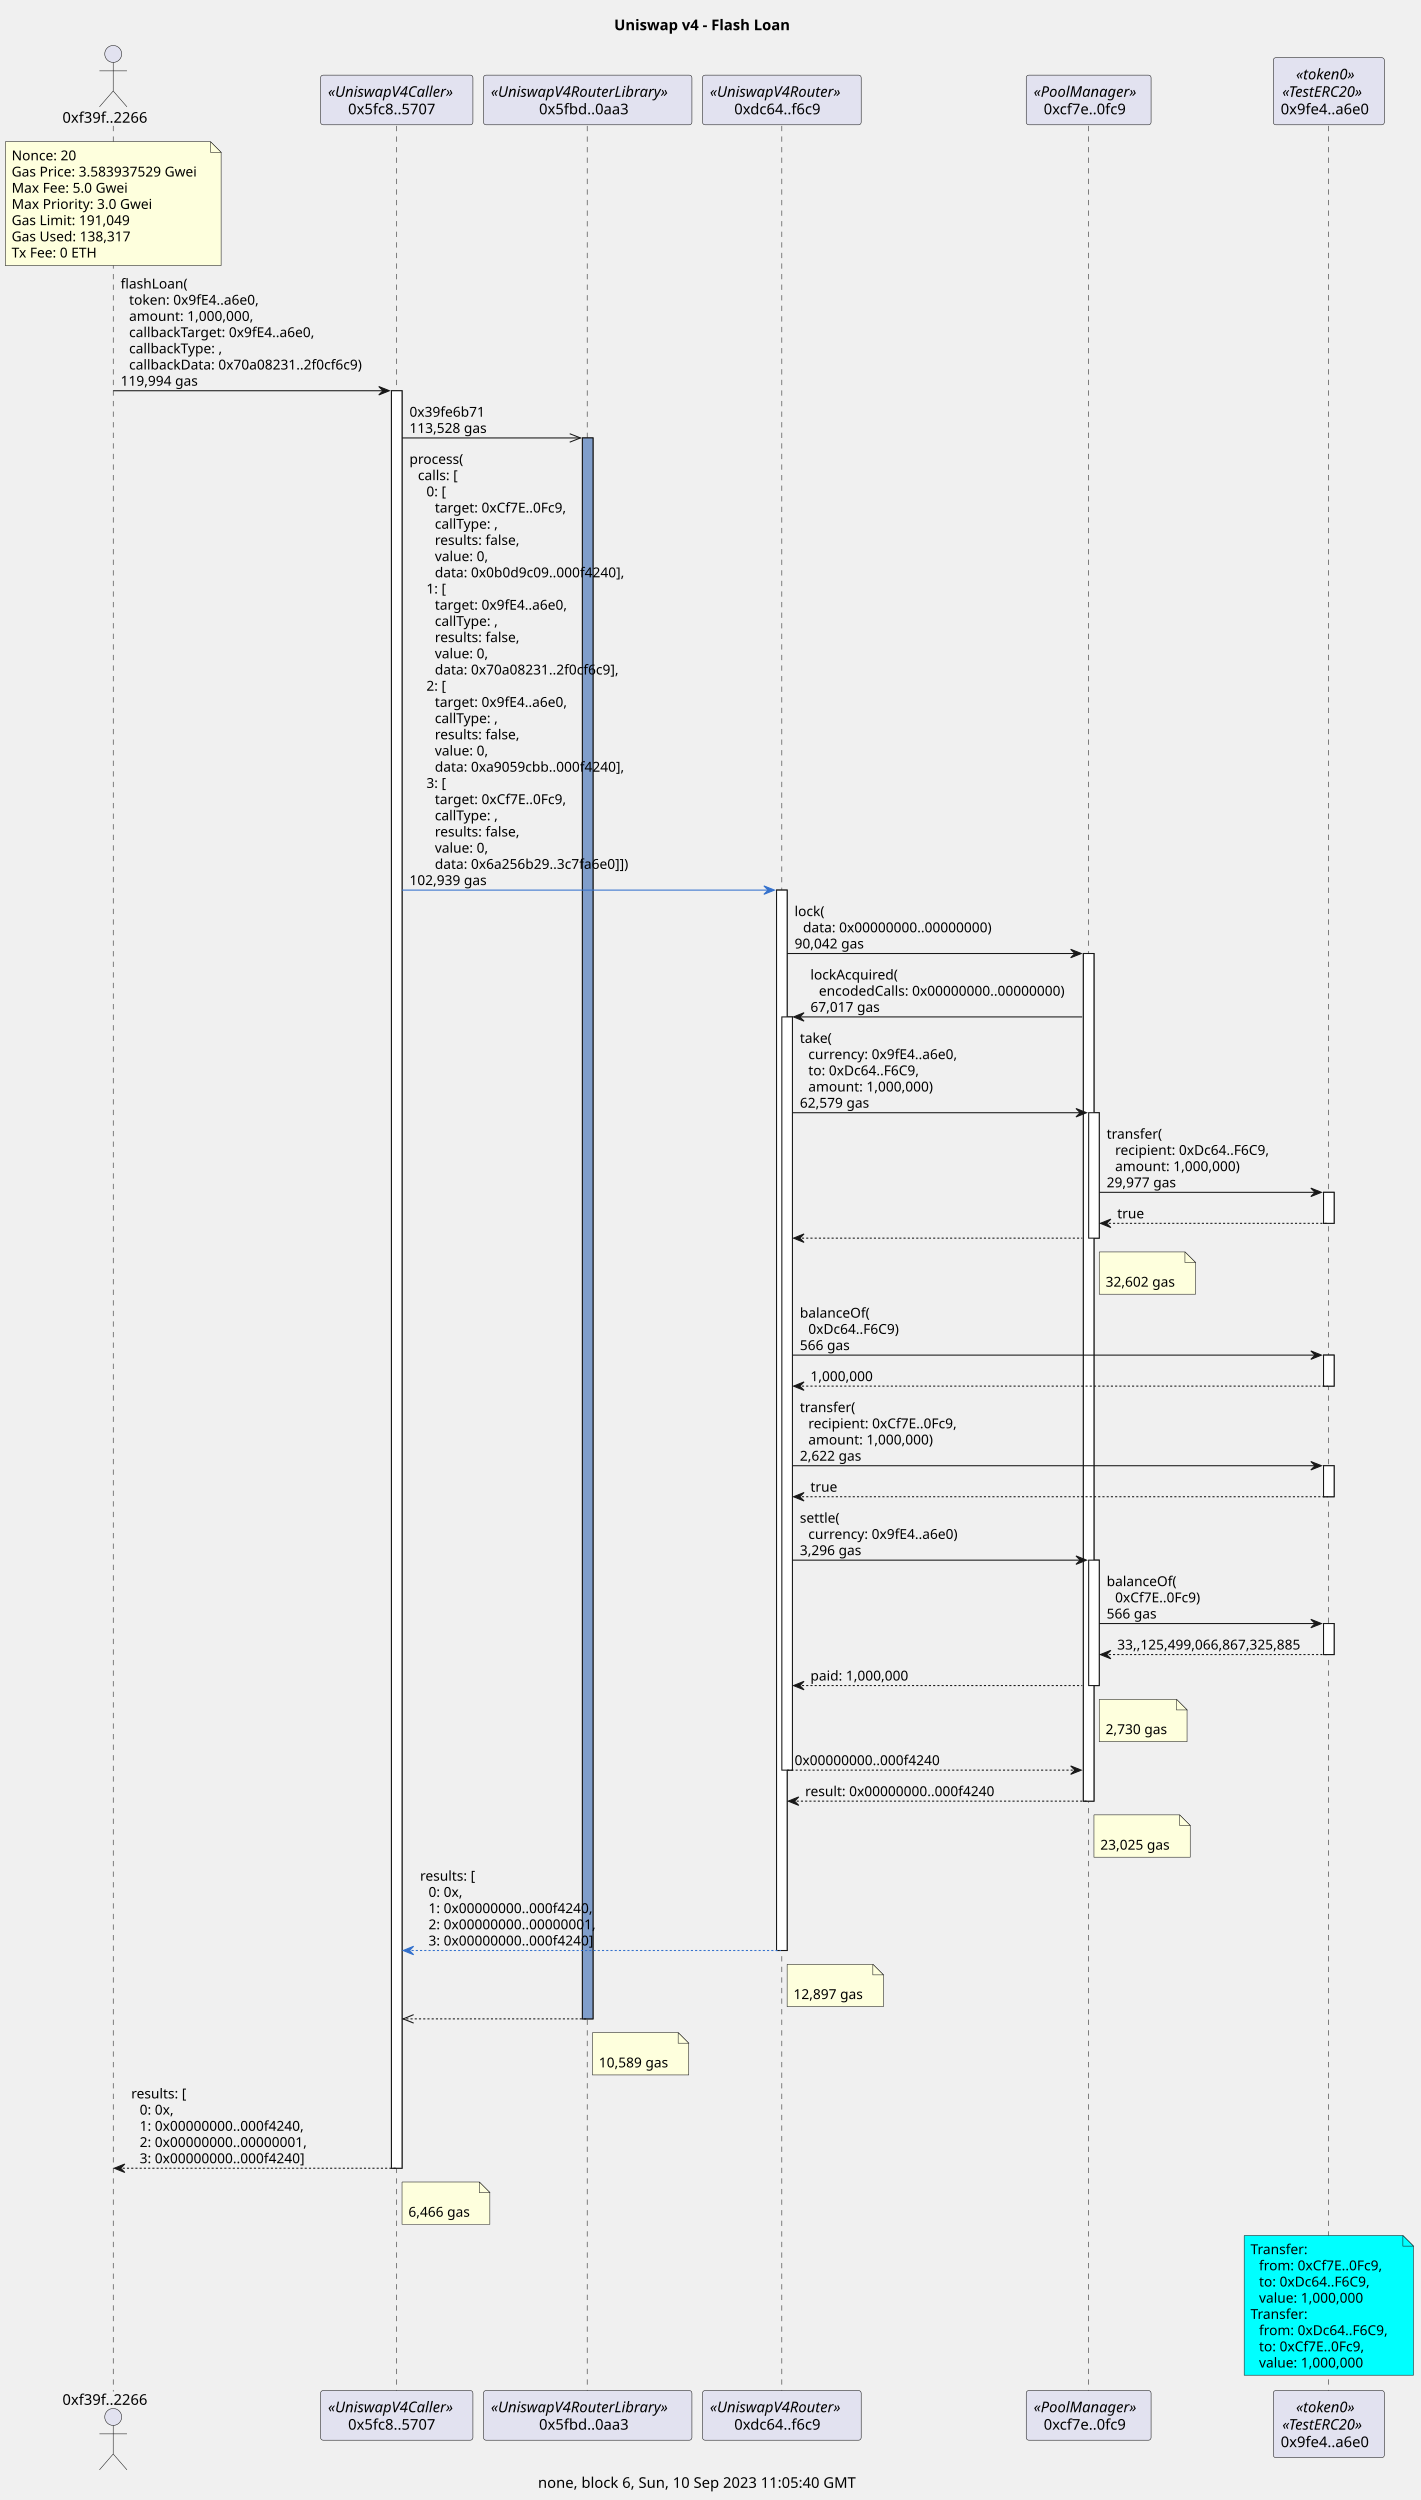
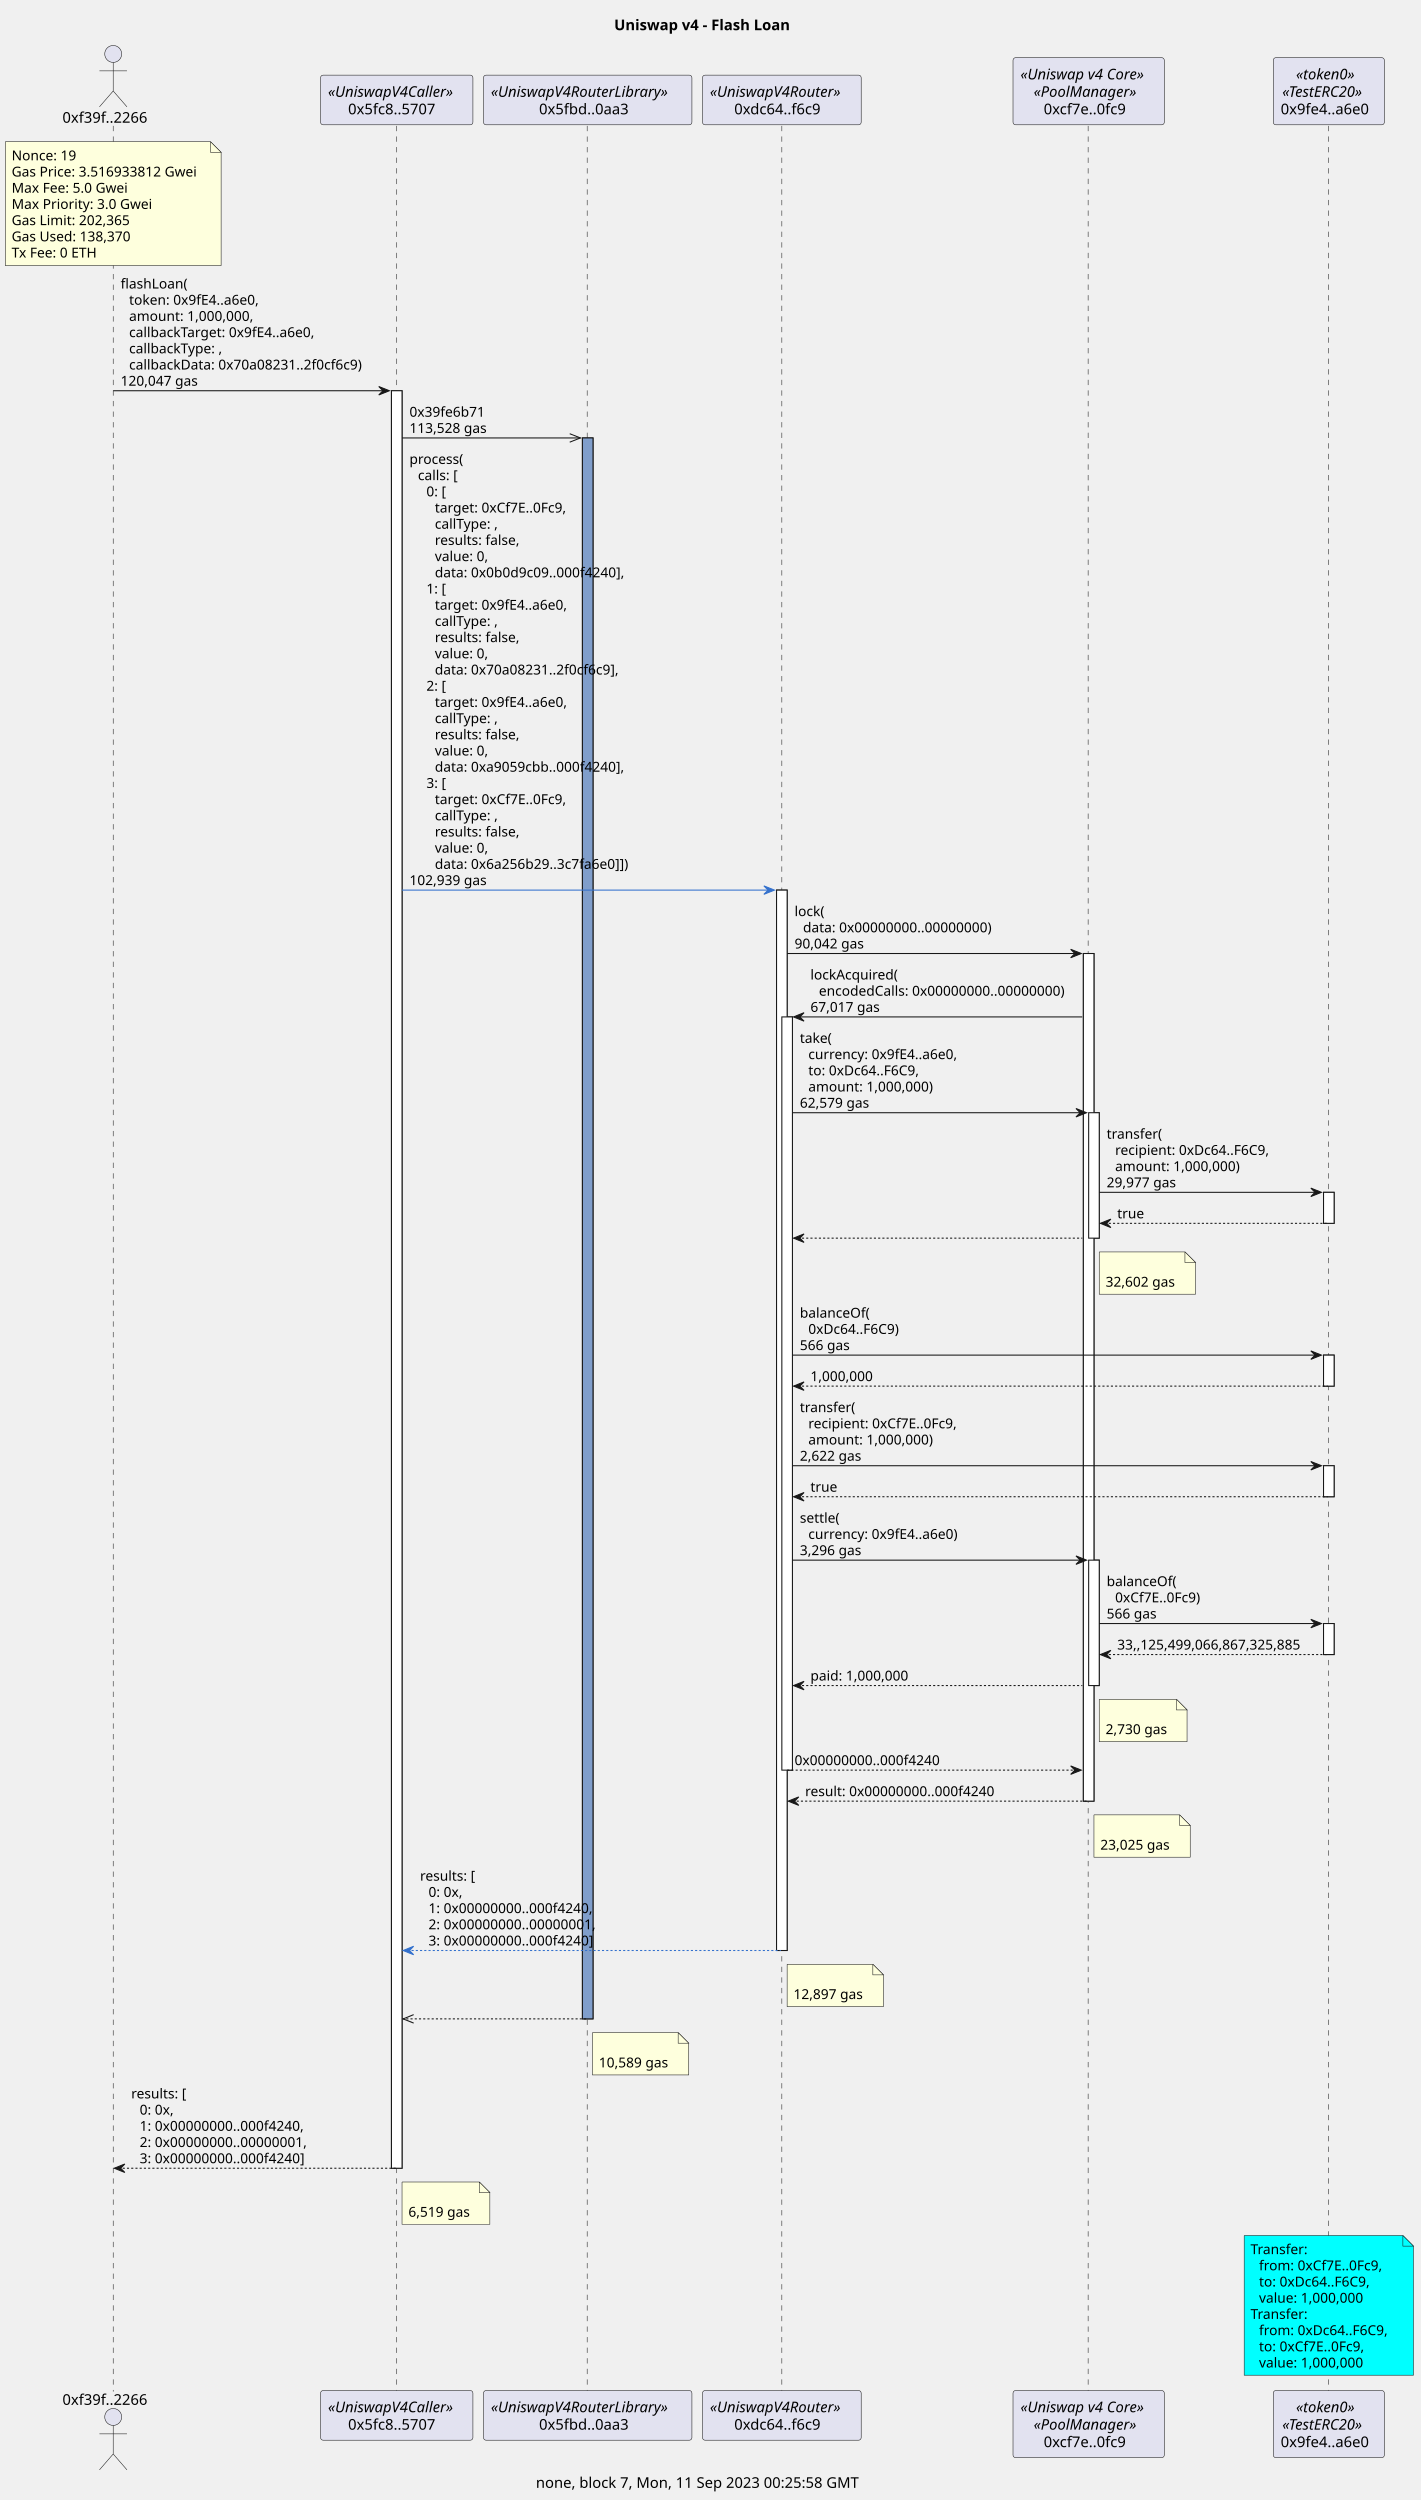
<svg xmlns="http://www.w3.org/2000/svg" contentStyleType="text/css" height="2363px" preserveAspectRatio="none" style="width:1343px;height:2363px;background:#FFFFFF;" version="1.1" viewBox="0 0 1343 2363" width="1343px" zoomAndPan="magnify">
  <defs />
  <g>
    <text fill="#000000" font-family="sans-serif" font-size="14" font-weight="bold" lengthAdjust="spacing" textLength="179" x="580.5" y="28.535">Uniswap v4 - Flash Loan</text>
-     <text fill="#000000" font-family="sans-serif" font-size="14" lengthAdjust="spacing" textLength="323" x="508.5" y="2351.539">none, block 6, Sun, 10 Sep 2023 11:05:40 GMT</text>
+     <text fill="#000000" font-family="sans-serif" font-size="14" lengthAdjust="spacing" textLength="327" x="506.5" y="2351.539">none, block 7, Mon, 11 Sep 2023 00:25:58 GMT</text>
    <rect fill="#FFFFFF" height="1680.086" style="stroke:#181818;stroke-width:1.0;" width="10" x="370" y="369.324" />
    <rect fill="#809ECB" height="1494.291" style="stroke:#181818;stroke-width:1.0;" width="10" x="550.5" y="413.945" />
    <rect fill="#FFFFFF" height="1002.285" style="stroke:#181818;stroke-width:1.0;" width="10" x="734" y="841.33" />
    <rect fill="#FFFFFF" height="711.938" style="stroke:#181818;stroke-width:1.0;" width="10" x="739" y="961.193" />
    <rect fill="#FFFFFF" height="801.18" style="stroke:#181818;stroke-width:1.0;" width="10" x="1024" y="901.262" />
    <rect fill="#FFFFFF" height="118.553" style="stroke:#181818;stroke-width:1.0;" width="10" x="1029" y="1051.746" />
    <rect fill="#FFFFFF" height="118.553" style="stroke:#181818;stroke-width:1.0;" width="10" x="1029" y="1474.647" />
    <rect fill="#FFFFFF" height="29.311" style="stroke:#181818;stroke-width:1.0;" width="10" x="1251" y="1126.988" />
    <rect fill="#FFFFFF" height="29.311" style="stroke:#181818;stroke-width:1.0;" width="10" x="1251" y="1280.852" />
    <rect fill="#FFFFFF" height="29.311" style="stroke:#181818;stroke-width:1.0;" width="10" x="1251" y="1385.404" />
    <rect fill="#FFFFFF" height="29.311" style="stroke:#181818;stroke-width:1.0;" width="10" x="1251" y="1534.578" />
    <line style="stroke:#181818;stroke-width:0.5;stroke-dasharray:5.0,5.0;" x1="107" x2="107" y1="118.977" y2="2260.516" />
    <line style="stroke:#181818;stroke-width:0.5;stroke-dasharray:5.0,5.0;" x1="375" x2="375" y1="118.977" y2="2260.516" />
    <line style="stroke:#181818;stroke-width:0.5;stroke-dasharray:5.0,5.0;" x1="555" x2="555" y1="118.977" y2="2260.516" />
    <line style="stroke:#181818;stroke-width:0.5;stroke-dasharray:5.0,5.0;" x1="739" x2="739" y1="118.977" y2="2260.516" />
-     <line style="stroke:#181818;stroke-width:0.5;stroke-dasharray:5.0,5.0;" x1="1029" x2="1029" y1="118.977" y2="2260.516" />
+     <line style="stroke:#181818;stroke-width:0.5;stroke-dasharray:5.0,5.0;" x1="1028.5" x2="1028.5" y1="118.977" y2="2260.516" />
    <line style="stroke:#181818;stroke-width:0.5;stroke-dasharray:5.0,5.0;" x1="1255.5" x2="1255.5" y1="118.977" y2="2260.516" />
    <text fill="#000000" font-family="sans-serif" font-size="14" lengthAdjust="spacing" textLength="90" x="59" y="116.023">0xf39f..2266</text>
    <ellipse cx="107" cy="50.988" fill="#E2E2F0" rx="8" ry="8" style="stroke:#181818;stroke-width:0.5;" />
    <path d="M107,58.988 L107,85.988 M94,66.988 L120,66.988 M107,85.988 L94,100.988 M107,85.988 L120,100.988 " fill="none" style="stroke:#181818;stroke-width:0.5;" />
    <text fill="#000000" font-family="sans-serif" font-size="14" lengthAdjust="spacing" textLength="90" x="59" y="2273.051">0xf39f..2266</text>
    <ellipse cx="107" cy="2284.504" fill="#E2E2F0" rx="8" ry="8" style="stroke:#181818;stroke-width:0.5;" />
    <path d="M107,2292.504 L107,2319.504 M94,2300.504 L120,2300.504 M107,2319.504 L94,2334.504 M107,2319.504 L120,2334.504 " fill="none" style="stroke:#181818;stroke-width:0.5;" />
    <rect fill="#E2E2F0" height="46.977" rx="2.5" ry="2.5" style="stroke:#181818;stroke-width:0.5;" width="144" x="303" y="71" />
    <text fill="#000000" font-family="sans-serif" font-size="14" font-style="italic" lengthAdjust="spacing" textLength="130" x="310" y="91.535">«UniswapV4Caller»</text>
    <text fill="#000000" font-family="sans-serif" font-size="14" lengthAdjust="spacing" textLength="92" x="329" y="108.023">0x5fc8..5707</text>
    <rect fill="#E2E2F0" height="46.977" rx="2.5" ry="2.5" style="stroke:#181818;stroke-width:0.5;" width="144" x="303" y="2259.516" />
    <text fill="#000000" font-family="sans-serif" font-size="14" font-style="italic" lengthAdjust="spacing" textLength="130" x="310" y="2280.051">«UniswapV4Caller»</text>
    <text fill="#000000" font-family="sans-serif" font-size="14" lengthAdjust="spacing" textLength="92" x="329" y="2296.539">0x5fc8..5707</text>
    <rect fill="#E2E2F0" height="46.977" rx="2.5" ry="2.5" style="stroke:#181818;stroke-width:0.5;" width="197" x="457" y="71" />
    <text fill="#000000" font-family="sans-serif" font-size="14" font-style="italic" lengthAdjust="spacing" textLength="183" x="464" y="91.535">«UniswapV4RouterLibrary»</text>
    <text fill="#000000" font-family="sans-serif" font-size="14" lengthAdjust="spacing" textLength="92" x="509.5" y="108.023">0x5fbd..0aa3</text>
    <rect fill="#E2E2F0" height="46.977" rx="2.5" ry="2.5" style="stroke:#181818;stroke-width:0.5;" width="197" x="457" y="2259.516" />
    <text fill="#000000" font-family="sans-serif" font-size="14" font-style="italic" lengthAdjust="spacing" textLength="183" x="464" y="2280.051">«UniswapV4RouterLibrary»</text>
    <text fill="#000000" font-family="sans-serif" font-size="14" lengthAdjust="spacing" textLength="92" x="509.5" y="2296.539">0x5fbd..0aa3</text>
    <rect fill="#E2E2F0" height="46.977" rx="2.5" ry="2.5" style="stroke:#181818;stroke-width:0.5;" width="150" x="664" y="71" />
    <text fill="#000000" font-family="sans-serif" font-size="14" font-style="italic" lengthAdjust="spacing" textLength="136" x="671" y="91.535">«UniswapV4Router»</text>
    <text fill="#000000" font-family="sans-serif" font-size="14" lengthAdjust="spacing" textLength="90" x="694" y="108.023">0xdc64..f6c9</text>
    <rect fill="#E2E2F0" height="46.977" rx="2.5" ry="2.5" style="stroke:#181818;stroke-width:0.5;" width="150" x="664" y="2259.516" />
    <text fill="#000000" font-family="sans-serif" font-size="14" font-style="italic" lengthAdjust="spacing" textLength="136" x="671" y="2280.051">«UniswapV4Router»</text>
    <text fill="#000000" font-family="sans-serif" font-size="14" lengthAdjust="spacing" textLength="90" x="694" y="2296.539">0xdc64..f6c9</text>
-     <rect fill="#E2E2F0" height="46.977" rx="2.5" ry="2.5" style="stroke:#181818;stroke-width:0.5;" width="118" x="970" y="71" />
+     <rect fill="#E2E2F0" height="63.465" rx="2.5" ry="2.5" style="stroke:#181818;stroke-width:0.5;" width="143" x="957.5" y="54.512" />
+     <text fill="#000000" font-family="sans-serif" font-size="14" font-style="italic" lengthAdjust="spacing" textLength="129" x="964.5" y="75.047">«Uniswap v4 Core»</text>
    <text fill="#000000" font-family="sans-serif" font-size="14" font-style="italic" lengthAdjust="spacing" textLength="104" x="977" y="91.535">«PoolManager»</text>
    <text fill="#000000" font-family="sans-serif" font-size="14" lengthAdjust="spacing" textLength="85" x="986.5" y="108.023">0xcf7e..0fc9</text>
-     <rect fill="#E2E2F0" height="46.977" rx="2.5" ry="2.5" style="stroke:#181818;stroke-width:0.5;" width="118" x="970" y="2259.516" />
-     <text fill="#000000" font-family="sans-serif" font-size="14" font-style="italic" lengthAdjust="spacing" textLength="104" x="977" y="2280.051">«PoolManager»</text>
-     <text fill="#000000" font-family="sans-serif" font-size="14" lengthAdjust="spacing" textLength="85" x="986.5" y="2296.539">0xcf7e..0fc9</text>
+     <rect fill="#E2E2F0" height="63.465" rx="2.5" ry="2.5" style="stroke:#181818;stroke-width:0.5;" width="143" x="957.5" y="2259.516" />
+     <text fill="#000000" font-family="sans-serif" font-size="14" font-style="italic" lengthAdjust="spacing" textLength="129" x="964.5" y="2280.051">«Uniswap v4 Core»</text>
+     <text fill="#000000" font-family="sans-serif" font-size="14" font-style="italic" lengthAdjust="spacing" textLength="104" x="977" y="2296.539">«PoolManager»</text>
+     <text fill="#000000" font-family="sans-serif" font-size="14" lengthAdjust="spacing" textLength="85" x="986.5" y="2313.027">0xcf7e..0fc9</text>
    <rect fill="#E2E2F0" height="63.465" rx="2.5" ry="2.5" style="stroke:#181818;stroke-width:0.5;" width="105" x="1203.5" y="54.512" />
    <text fill="#000000" font-family="sans-serif" font-size="14" font-style="italic" lengthAdjust="spacing" textLength="62" x="1225" y="75.047">«token0»</text>
    <text fill="#000000" font-family="sans-serif" font-size="14" font-style="italic" lengthAdjust="spacing" textLength="88" x="1212" y="91.535">«TestERC20»</text>
    <text fill="#000000" font-family="sans-serif" font-size="14" lengthAdjust="spacing" textLength="91" x="1210.5" y="108.023">0x9fe4..a6e0</text>
    <rect fill="#E2E2F0" height="63.465" rx="2.5" ry="2.5" style="stroke:#181818;stroke-width:0.5;" width="105" x="1203.5" y="2259.516" />
    <text fill="#000000" font-family="sans-serif" font-size="14" font-style="italic" lengthAdjust="spacing" textLength="62" x="1225" y="2280.051">«token0»</text>
    <text fill="#000000" font-family="sans-serif" font-size="14" font-style="italic" lengthAdjust="spacing" textLength="88" x="1212" y="2296.539">«TestERC20»</text>
    <text fill="#000000" font-family="sans-serif" font-size="14" lengthAdjust="spacing" textLength="91" x="1210.5" y="2313.027">0x9fe4..a6e0</text>
    <rect fill="#FFFFFF" height="1680.086" style="stroke:#181818;stroke-width:1.0;" width="10" x="370" y="369.324" />
    <rect fill="#809ECB" height="1494.291" style="stroke:#181818;stroke-width:1.0;" width="10" x="550.5" y="413.945" />
    <rect fill="#FFFFFF" height="1002.285" style="stroke:#181818;stroke-width:1.0;" width="10" x="734" y="841.33" />
    <rect fill="#FFFFFF" height="711.938" style="stroke:#181818;stroke-width:1.0;" width="10" x="739" y="961.193" />
    <rect fill="#FFFFFF" height="801.18" style="stroke:#181818;stroke-width:1.0;" width="10" x="1024" y="901.262" />
    <rect fill="#FFFFFF" height="118.553" style="stroke:#181818;stroke-width:1.0;" width="10" x="1029" y="1051.746" />
    <rect fill="#FFFFFF" height="118.553" style="stroke:#181818;stroke-width:1.0;" width="10" x="1029" y="1474.647" />
    <rect fill="#FFFFFF" height="29.311" style="stroke:#181818;stroke-width:1.0;" width="10" x="1251" y="1126.988" />
    <rect fill="#FFFFFF" height="29.311" style="stroke:#181818;stroke-width:1.0;" width="10" x="1251" y="1280.852" />
    <rect fill="#FFFFFF" height="29.311" style="stroke:#181818;stroke-width:1.0;" width="10" x="1251" y="1385.404" />
    <rect fill="#FFFFFF" height="29.311" style="stroke:#181818;stroke-width:1.0;" width="10" x="1251" y="1534.578" />
    <path d="M5,133.977 L5,250.977 L209,250.977 L209,143.977 L199,133.977 L5,133.977 " fill="#FEFFDD" style="stroke:#181818;stroke-width:0.5;" />
    <path d="M199,133.977 L199,143.977 L209,143.977 L199,133.977 " fill="#FEFFDD" style="stroke:#181818;stroke-width:0.5;" />
-     <text fill="#000000" font-family="sans-serif" font-size="13" lengthAdjust="spacing" textLength="64" x="11" y="151.545">Nonce: 20</text>
-     <text fill="#000000" font-family="sans-serif" font-size="13" lengthAdjust="spacing" textLength="183" x="11" y="166.856">Gas Price: 3.583937529 Gwei</text>
+     <text fill="#000000" font-family="sans-serif" font-size="13" lengthAdjust="spacing" textLength="64" x="11" y="151.545">Nonce: 19</text>
+     <text fill="#000000" font-family="sans-serif" font-size="13" lengthAdjust="spacing" textLength="183" x="11" y="166.856">Gas Price: 3.516933812 Gwei</text>
    <text fill="#000000" font-family="sans-serif" font-size="13" lengthAdjust="spacing" textLength="113" x="11" y="182.166">Max Fee: 5.0 Gwei</text>
    <text fill="#000000" font-family="sans-serif" font-size="13" lengthAdjust="spacing" textLength="137" x="11" y="197.477">Max Priority: 3.0 Gwei</text>
-     <text fill="#000000" font-family="sans-serif" font-size="13" lengthAdjust="spacing" textLength="119" x="11" y="212.787">Gas Limit: 191,049</text>
-     <text fill="#000000" font-family="sans-serif" font-size="13" lengthAdjust="spacing" textLength="118" x="11" y="228.098">Gas Used: 138,317</text>
+     <text fill="#000000" font-family="sans-serif" font-size="13" lengthAdjust="spacing" textLength="119" x="11" y="212.787">Gas Limit: 202,365</text>
+     <text fill="#000000" font-family="sans-serif" font-size="13" lengthAdjust="spacing" textLength="118" x="11" y="228.098">Gas Used: 138,370</text>
    <text fill="#000000" font-family="sans-serif" font-size="13" lengthAdjust="spacing" textLength="86" x="11" y="243.408">Tx Fee: 0 ETH</text>
    <polygon fill="#181818" points="358,365.324,368,369.324,358,373.324,362,369.324" style="stroke:#181818;stroke-width:1.0;" />
    <line style="stroke:#181818;stroke-width:1.0;" x1="107" x2="364" y1="369.324" y2="369.324" />
    <text fill="#000000" font-family="sans-serif" font-size="13" lengthAdjust="spacing" textLength="65" x="114" y="272.719">flashLoan(</text>
    <text fill="#000000" font-family="sans-serif" font-size="13" lengthAdjust="spacing" textLength="130" x="122" y="288.029">token: 0x9fE4..a6e0,</text>
    <text fill="#000000" font-family="sans-serif" font-size="13" lengthAdjust="spacing" textLength="124" x="122" y="303.34">amount: 1,000,000,</text>
    <text fill="#000000" font-family="sans-serif" font-size="13" lengthAdjust="spacing" textLength="186" x="122" y="318.65">callbackTarget: 0x9fE4..a6e0,</text>
    <text fill="#000000" font-family="sans-serif" font-size="13" lengthAdjust="spacing" textLength="94" x="122" y="333.961">callbackType: ,</text>
    <text fill="#000000" font-family="sans-serif" font-size="13" lengthAdjust="spacing" textLength="236" x="122" y="349.272">callbackData: 0x70a08231..2f0cf6c9)</text>
-     <text fill="#000000" font-family="sans-serif" font-size="13" lengthAdjust="spacing" textLength="78" x="114" y="364.582">119,994 gas</text>
+     <text fill="#000000" font-family="sans-serif" font-size="13" lengthAdjust="spacing" textLength="78" x="114" y="364.582">120,047 gas</text>
    <line style="stroke:#181818;stroke-width:1.0;" x1="548.5" x2="538.5" y1="413.945" y2="409.945" />
    <line style="stroke:#181818;stroke-width:1.0;" x1="548.5" x2="538.5" y1="413.945" y2="417.945" />
    <line style="stroke:#181818;stroke-width:1.0;" x1="380" x2="549.5" y1="413.945" y2="413.945" />
    <text fill="#000000" font-family="sans-serif" font-size="13" lengthAdjust="spacing" textLength="76" x="387" y="393.893">0x39fe6b71</text>
    <text fill="#000000" font-family="sans-serif" font-size="13" lengthAdjust="spacing" textLength="78" x="387" y="409.203">113,528 gas</text>
    <polygon fill="#3471CD" points="722,837.33,732,841.33,722,845.33,726,841.33" style="stroke:#3471CD;stroke-width:1.0;" />
    <line style="stroke:#3471CD;stroke-width:1.0;" x1="380" x2="728" y1="841.33" y2="841.33" />
    <text fill="#000000" font-family="sans-serif" font-size="13" lengthAdjust="spacing" textLength="53" x="387" y="438.514">process(</text>
    <text fill="#000000" font-family="sans-serif" font-size="13" lengthAdjust="spacing" textLength="41" x="395" y="453.824">calls: [</text>
    <text fill="#000000" font-family="sans-serif" font-size="13" lengthAdjust="spacing" textLength="20" x="403" y="469.135">0: [</text>
    <text fill="#000000" font-family="sans-serif" font-size="13" lengthAdjust="spacing" textLength="132" x="411" y="484.445">target: 0xCf7E..0Fc9,</text>
    <text fill="#000000" font-family="sans-serif" font-size="13" lengthAdjust="spacing" textLength="64" x="411" y="499.756">callType: ,</text>
    <text fill="#000000" font-family="sans-serif" font-size="13" lengthAdjust="spacing" textLength="85" x="411" y="515.066">results: false,</text>
    <text fill="#000000" font-family="sans-serif" font-size="13" lengthAdjust="spacing" textLength="53" x="411" y="530.377">value: 0,</text>
    <text fill="#000000" font-family="sans-serif" font-size="13" lengthAdjust="spacing" textLength="191" x="411" y="545.688">data: 0x0b0d9c09..000f4240],</text>
    <text fill="#000000" font-family="sans-serif" font-size="13" lengthAdjust="spacing" textLength="20" x="403" y="560.998">1: [</text>
    <text fill="#000000" font-family="sans-serif" font-size="13" lengthAdjust="spacing" textLength="131" x="411" y="576.309">target: 0x9fE4..a6e0,</text>
    <text fill="#000000" font-family="sans-serif" font-size="13" lengthAdjust="spacing" textLength="64" x="411" y="591.619">callType: ,</text>
    <text fill="#000000" font-family="sans-serif" font-size="13" lengthAdjust="spacing" textLength="85" x="411" y="606.93">results: false,</text>
    <text fill="#000000" font-family="sans-serif" font-size="13" lengthAdjust="spacing" textLength="53" x="411" y="622.24">value: 0,</text>
    <text fill="#000000" font-family="sans-serif" font-size="13" lengthAdjust="spacing" textLength="186" x="411" y="637.551">data: 0x70a08231..2f0cf6c9],</text>
    <text fill="#000000" font-family="sans-serif" font-size="13" lengthAdjust="spacing" textLength="20" x="403" y="652.861">2: [</text>
    <text fill="#000000" font-family="sans-serif" font-size="13" lengthAdjust="spacing" textLength="131" x="411" y="668.172">target: 0x9fE4..a6e0,</text>
    <text fill="#000000" font-family="sans-serif" font-size="13" lengthAdjust="spacing" textLength="64" x="411" y="683.482">callType: ,</text>
    <text fill="#000000" font-family="sans-serif" font-size="13" lengthAdjust="spacing" textLength="85" x="411" y="698.793">results: false,</text>
    <text fill="#000000" font-family="sans-serif" font-size="13" lengthAdjust="spacing" textLength="53" x="411" y="714.104">value: 0,</text>
    <text fill="#000000" font-family="sans-serif" font-size="13" lengthAdjust="spacing" textLength="190" x="411" y="729.414">data: 0xa9059cbb..000f4240],</text>
    <text fill="#000000" font-family="sans-serif" font-size="13" lengthAdjust="spacing" textLength="20" x="403" y="744.725">3: [</text>
    <text fill="#000000" font-family="sans-serif" font-size="13" lengthAdjust="spacing" textLength="132" x="411" y="760.035">target: 0xCf7E..0Fc9,</text>
    <text fill="#000000" font-family="sans-serif" font-size="13" lengthAdjust="spacing" textLength="64" x="411" y="775.346">callType: ,</text>
    <text fill="#000000" font-family="sans-serif" font-size="13" lengthAdjust="spacing" textLength="85" x="411" y="790.656">results: false,</text>
    <text fill="#000000" font-family="sans-serif" font-size="13" lengthAdjust="spacing" textLength="53" x="411" y="805.967">value: 0,</text>
    <text fill="#000000" font-family="sans-serif" font-size="13" lengthAdjust="spacing" textLength="192" x="411" y="821.277">data: 0x6a256b29..3c7fa6e0]])</text>
    <text fill="#000000" font-family="sans-serif" font-size="13" lengthAdjust="spacing" textLength="78" x="387" y="836.588">102,939 gas</text>
    <polygon fill="#181818" points="1012,897.262,1022,901.262,1012,905.262,1016,901.262" style="stroke:#181818;stroke-width:1.0;" />
    <line style="stroke:#181818;stroke-width:1.0;" x1="744" x2="1018" y1="901.262" y2="901.262" />
    <text fill="#000000" font-family="sans-serif" font-size="13" lengthAdjust="spacing" textLength="31" x="751" y="865.898">lock(</text>
    <text fill="#000000" font-family="sans-serif" font-size="13" lengthAdjust="spacing" textLength="191" x="759" y="881.209">data: 0x00000000..00000000)</text>
    <text fill="#000000" font-family="sans-serif" font-size="13" lengthAdjust="spacing" textLength="70" x="751" y="896.519">90,042 gas</text>
    <polygon fill="#181818" points="760,957.193,750,961.193,760,965.193,756,961.193" style="stroke:#181818;stroke-width:1.0;" />
    <line style="stroke:#181818;stroke-width:1.0;" x1="754" x2="1023" y1="961.193" y2="961.193" />
    <text fill="#000000" font-family="sans-serif" font-size="13" lengthAdjust="spacing" textLength="87" x="766" y="925.83">lockAcquired(</text>
    <text fill="#000000" font-family="sans-serif" font-size="13" lengthAdjust="spacing" textLength="248" x="774" y="941.141">encodedCalls: 0x00000000..00000000)</text>
    <text fill="#000000" font-family="sans-serif" font-size="13" lengthAdjust="spacing" textLength="70" x="766" y="956.451">67,017 gas</text>
    <polygon fill="#181818" points="1017,1047.746,1027,1051.746,1017,1055.746,1021,1051.746" style="stroke:#181818;stroke-width:1.0;" />
    <line style="stroke:#181818;stroke-width:1.0;" x1="749" x2="1023" y1="1051.746" y2="1051.746" />
    <text fill="#000000" font-family="sans-serif" font-size="13" lengthAdjust="spacing" textLength="31" x="756" y="985.762">take(</text>
    <text fill="#000000" font-family="sans-serif" font-size="13" lengthAdjust="spacing" textLength="148" x="764" y="1001.072">currency: 0x9fE4..a6e0,</text>
    <text fill="#000000" font-family="sans-serif" font-size="13" lengthAdjust="spacing" textLength="114" x="764" y="1016.383">to: 0xDc64..F6C9,</text>
    <text fill="#000000" font-family="sans-serif" font-size="13" lengthAdjust="spacing" textLength="124" x="764" y="1031.693">amount: 1,000,000)</text>
    <text fill="#000000" font-family="sans-serif" font-size="13" lengthAdjust="spacing" textLength="70" x="756" y="1047.004">62,579 gas</text>
    <polygon fill="#181818" points="1239,1122.988,1249,1126.988,1239,1130.988,1243,1126.988" style="stroke:#181818;stroke-width:1.0;" />
    <line style="stroke:#181818;stroke-width:1.0;" x1="1039" x2="1245" y1="1126.988" y2="1126.988" />
    <text fill="#000000" font-family="sans-serif" font-size="13" lengthAdjust="spacing" textLength="53" x="1046" y="1076.314">transfer(</text>
    <text fill="#000000" font-family="sans-serif" font-size="13" lengthAdjust="spacing" textLength="156" x="1054" y="1091.625">recipient: 0xDc64..F6C9,</text>
    <text fill="#000000" font-family="sans-serif" font-size="13" lengthAdjust="spacing" textLength="124" x="1054" y="1106.936">amount: 1,000,000)</text>
    <text fill="#000000" font-family="sans-serif" font-size="13" lengthAdjust="spacing" textLength="70" x="1046" y="1122.246">29,977 gas</text>
    <polygon fill="#181818" points="1050,1152.299,1040,1156.299,1050,1160.299,1046,1156.299" style="stroke:#181818;stroke-width:1.0;" />
    <line style="stroke:#181818;stroke-width:1.0;stroke-dasharray:2.0,2.0;" x1="1044" x2="1255" y1="1156.299" y2="1156.299" />
    <text fill="#000000" font-family="sans-serif" font-size="13" lengthAdjust="spacing" textLength="25" x="1056" y="1151.557">true</text>
    <polygon fill="#181818" points="760,1166.299,750,1170.299,760,1174.299,756,1170.299" style="stroke:#181818;stroke-width:1.0;" />
    <line style="stroke:#181818;stroke-width:1.0;stroke-dasharray:2.0,2.0;" x1="754" x2="1023" y1="1170.299" y2="1170.299" />
    <path d="M1039,1183.299 L1039,1223.299 L1130,1223.299 L1130,1193.299 L1120,1183.299 L1039,1183.299 " fill="#FEFFDD" style="stroke:#181818;stroke-width:0.5;" />
    <path d="M1120,1183.299 L1120,1193.299 L1130,1193.299 L1120,1183.299 " fill="#FEFFDD" style="stroke:#181818;stroke-width:0.5;" />
    <text fill="#000000" font-family="sans-serif" font-size="13" lengthAdjust="spacing" textLength="4" x="1045" y="1200.867"> </text>
    <text fill="#000000" font-family="sans-serif" font-size="13" lengthAdjust="spacing" textLength="70" x="1045" y="1216.178">32,602 gas</text>
    <polygon fill="#181818" points="1239,1276.852,1249,1280.852,1239,1284.852,1243,1280.852" style="stroke:#181818;stroke-width:1.0;" />
    <line style="stroke:#181818;stroke-width:1.0;" x1="749" x2="1245" y1="1280.852" y2="1280.852" />
    <text fill="#000000" font-family="sans-serif" font-size="13" lengthAdjust="spacing" textLength="67" x="756" y="1245.488">balanceOf(</text>
    <text fill="#000000" font-family="sans-serif" font-size="13" lengthAdjust="spacing" textLength="93" x="764" y="1260.799">0xDc64..F6C9)</text>
    <text fill="#000000" font-family="sans-serif" font-size="13" lengthAdjust="spacing" textLength="50" x="756" y="1276.109">566 gas</text>
    <polygon fill="#181818" points="760,1306.162,750,1310.162,760,1314.162,756,1310.162" style="stroke:#181818;stroke-width:1.0;" />
    <line style="stroke:#181818;stroke-width:1.0;stroke-dasharray:2.0,2.0;" x1="754" x2="1255" y1="1310.162" y2="1310.162" />
    <text fill="#000000" font-family="sans-serif" font-size="13" lengthAdjust="spacing" textLength="64" x="766" y="1305.42">1,000,000</text>
    <polygon fill="#181818" points="1239,1381.404,1249,1385.404,1239,1389.404,1243,1385.404" style="stroke:#181818;stroke-width:1.0;" />
    <line style="stroke:#181818;stroke-width:1.0;" x1="749" x2="1245" y1="1385.404" y2="1385.404" />
    <text fill="#000000" font-family="sans-serif" font-size="13" lengthAdjust="spacing" textLength="53" x="756" y="1334.73">transfer(</text>
    <text fill="#000000" font-family="sans-serif" font-size="13" lengthAdjust="spacing" textLength="150" x="764" y="1350.041">recipient: 0xCf7E..0Fc9,</text>
    <text fill="#000000" font-family="sans-serif" font-size="13" lengthAdjust="spacing" textLength="124" x="764" y="1365.352">amount: 1,000,000)</text>
    <text fill="#000000" font-family="sans-serif" font-size="13" lengthAdjust="spacing" textLength="62" x="756" y="1380.662">2,622 gas</text>
    <polygon fill="#181818" points="760,1410.715,750,1414.715,760,1418.715,756,1414.715" style="stroke:#181818;stroke-width:1.0;" />
    <line style="stroke:#181818;stroke-width:1.0;stroke-dasharray:2.0,2.0;" x1="754" x2="1255" y1="1414.715" y2="1414.715" />
    <text fill="#000000" font-family="sans-serif" font-size="13" lengthAdjust="spacing" textLength="25" x="766" y="1409.973">true</text>
    <polygon fill="#181818" points="1017,1470.647,1027,1474.647,1017,1478.647,1021,1474.647" style="stroke:#181818;stroke-width:1.0;" />
    <line style="stroke:#181818;stroke-width:1.0;" x1="749" x2="1023" y1="1474.647" y2="1474.647" />
    <text fill="#000000" font-family="sans-serif" font-size="13" lengthAdjust="spacing" textLength="39" x="756" y="1439.283">settle(</text>
    <text fill="#000000" font-family="sans-serif" font-size="13" lengthAdjust="spacing" textLength="148" x="764" y="1454.594">currency: 0x9fE4..a6e0)</text>
    <text fill="#000000" font-family="sans-serif" font-size="13" lengthAdjust="spacing" textLength="62" x="756" y="1469.904">3,296 gas</text>
    <polygon fill="#181818" points="1239,1530.578,1249,1534.578,1239,1538.578,1243,1534.578" style="stroke:#181818;stroke-width:1.0;" />
    <line style="stroke:#181818;stroke-width:1.0;" x1="1039" x2="1245" y1="1534.578" y2="1534.578" />
    <text fill="#000000" font-family="sans-serif" font-size="13" lengthAdjust="spacing" textLength="67" x="1046" y="1499.215">balanceOf(</text>
    <text fill="#000000" font-family="sans-serif" font-size="13" lengthAdjust="spacing" textLength="87" x="1054" y="1514.525">0xCf7E..0Fc9)</text>
    <text fill="#000000" font-family="sans-serif" font-size="13" lengthAdjust="spacing" textLength="50" x="1046" y="1529.836">566 gas</text>
    <polygon fill="#181818" points="1050,1559.889,1040,1563.889,1050,1567.889,1046,1563.889" style="stroke:#181818;stroke-width:1.0;" />
    <line style="stroke:#181818;stroke-width:1.0;stroke-dasharray:2.0,2.0;" x1="1044" x2="1255" y1="1563.889" y2="1563.889" />
    <text fill="#000000" font-family="sans-serif" font-size="13" lengthAdjust="spacing" textLength="188" x="1056" y="1559.147">33,,125,499,066,867,325,885</text>
    <polygon fill="#181818" points="760,1589.199,750,1593.199,760,1597.199,756,1593.199" style="stroke:#181818;stroke-width:1.0;" />
    <line style="stroke:#181818;stroke-width:1.0;stroke-dasharray:2.0,2.0;" x1="754" x2="1023" y1="1593.199" y2="1593.199" />
    <text fill="#000000" font-family="sans-serif" font-size="13" lengthAdjust="spacing" textLength="99" x="766" y="1588.457">paid: 1,000,000</text>
    <path d="M1039,1606.199 L1039,1646.199 L1122,1646.199 L1122,1616.199 L1112,1606.199 L1039,1606.199 " fill="#FEFFDD" style="stroke:#181818;stroke-width:0.5;" />
    <path d="M1112,1606.199 L1112,1616.199 L1122,1616.199 L1112,1606.199 " fill="#FEFFDD" style="stroke:#181818;stroke-width:0.5;" />
    <text fill="#000000" font-family="sans-serif" font-size="13" lengthAdjust="spacing" textLength="4" x="1045" y="1623.768"> </text>
    <text fill="#000000" font-family="sans-serif" font-size="13" lengthAdjust="spacing" textLength="62" x="1045" y="1639.078">2,730 gas</text>
    <polygon fill="#181818" points="1012,1669.131,1022,1673.131,1012,1677.131,1016,1673.131" style="stroke:#181818;stroke-width:1.0;" />
    <line style="stroke:#181818;stroke-width:1.0;stroke-dasharray:2.0,2.0;" x1="744" x2="1018" y1="1673.131" y2="1673.131" />
    <text fill="#000000" font-family="sans-serif" font-size="13" lengthAdjust="spacing" textLength="149" x="751" y="1668.389">0x00000000..000f4240</text>
    <polygon fill="#181818" points="755,1698.441,745,1702.441,755,1706.441,751,1702.441" style="stroke:#181818;stroke-width:1.0;" />
    <line style="stroke:#181818;stroke-width:1.0;stroke-dasharray:2.0,2.0;" x1="749" x2="1028" y1="1702.441" y2="1702.441" />
    <text fill="#000000" font-family="sans-serif" font-size="13" lengthAdjust="spacing" textLength="193" x="761" y="1697.699">result: 0x00000000..000f4240</text>
    <path d="M1034,1715.441 L1034,1755.441 L1125,1755.441 L1125,1725.441 L1115,1715.441 L1034,1715.441 " fill="#FEFFDD" style="stroke:#181818;stroke-width:0.5;" />
    <path d="M1115,1715.441 L1115,1725.441 L1125,1725.441 L1115,1715.441 " fill="#FEFFDD" style="stroke:#181818;stroke-width:0.5;" />
    <text fill="#000000" font-family="sans-serif" font-size="13" lengthAdjust="spacing" textLength="4" x="1040" y="1733.01"> </text>
    <text fill="#000000" font-family="sans-serif" font-size="13" lengthAdjust="spacing" textLength="70" x="1040" y="1748.32">23,025 gas</text>
    <polygon fill="#3471CD" points="391,1839.615,381,1843.615,391,1847.615,387,1843.615" style="stroke:#3471CD;stroke-width:1.0;" />
    <line style="stroke:#3471CD;stroke-width:1.0;stroke-dasharray:2.0,2.0;" x1="385" x2="738" y1="1843.615" y2="1843.615" />
    <text fill="#000000" font-family="sans-serif" font-size="13" lengthAdjust="spacing" textLength="55" x="397" y="1777.631">results: [</text>
    <text fill="#000000" font-family="sans-serif" font-size="13" lengthAdjust="spacing" textLength="36" x="405" y="1792.941">0: 0x,</text>
    <text fill="#000000" font-family="sans-serif" font-size="13" lengthAdjust="spacing" textLength="169" x="405" y="1808.252">1: 0x00000000..000f4240,</text>
    <text fill="#000000" font-family="sans-serif" font-size="13" lengthAdjust="spacing" textLength="172" x="405" y="1823.562">2: 0x00000000..00000001,</text>
    <text fill="#000000" font-family="sans-serif" font-size="13" lengthAdjust="spacing" textLength="169" x="405" y="1838.873">3: 0x00000000..000f4240]</text>
    <path d="M744,1856.615 L744,1896.615 L835,1896.615 L835,1866.615 L825,1856.615 L744,1856.615 " fill="#FEFFDD" style="stroke:#181818;stroke-width:0.5;" />
    <path d="M825,1856.615 L825,1866.615 L835,1866.615 L825,1856.615 " fill="#FEFFDD" style="stroke:#181818;stroke-width:0.5;" />
    <text fill="#000000" font-family="sans-serif" font-size="13" lengthAdjust="spacing" textLength="4" x="750" y="1874.184"> </text>
    <text fill="#000000" font-family="sans-serif" font-size="13" lengthAdjust="spacing" textLength="70" x="750" y="1889.494">12,897 gas</text>
    <line style="stroke:#181818;stroke-width:1.0;" x1="381" x2="391" y1="1908.236" y2="1904.236" />
    <line style="stroke:#181818;stroke-width:1.0;" x1="381" x2="391" y1="1908.236" y2="1912.236" />
    <line style="stroke:#181818;stroke-width:1.0;stroke-dasharray:2.0,2.0;" x1="380" x2="554.5" y1="1908.236" y2="1908.236" />
    <path d="M560,1921.236 L560,1961.236 L651,1961.236 L651,1931.236 L641,1921.236 L560,1921.236 " fill="#FEFFDD" style="stroke:#181818;stroke-width:0.5;" />
    <path d="M641,1921.236 L641,1931.236 L651,1931.236 L641,1921.236 " fill="#FEFFDD" style="stroke:#181818;stroke-width:0.5;" />
    <text fill="#000000" font-family="sans-serif" font-size="13" lengthAdjust="spacing" textLength="4" x="566" y="1938.805"> </text>
    <text fill="#000000" font-family="sans-serif" font-size="13" lengthAdjust="spacing" textLength="70" x="566" y="1954.115">10,589 gas</text>
    <polygon fill="#181818" points="118,2045.41,108,2049.41,118,2053.41,114,2049.41" style="stroke:#181818;stroke-width:1.0;" />
    <line style="stroke:#181818;stroke-width:1.0;stroke-dasharray:2.0,2.0;" x1="112" x2="374" y1="2049.41" y2="2049.41" />
    <text fill="#000000" font-family="sans-serif" font-size="13" lengthAdjust="spacing" textLength="55" x="124" y="1983.426">results: [</text>
    <text fill="#000000" font-family="sans-serif" font-size="13" lengthAdjust="spacing" textLength="36" x="132" y="1998.736">0: 0x,</text>
    <text fill="#000000" font-family="sans-serif" font-size="13" lengthAdjust="spacing" textLength="169" x="132" y="2014.047">1: 0x00000000..000f4240,</text>
    <text fill="#000000" font-family="sans-serif" font-size="13" lengthAdjust="spacing" textLength="172" x="132" y="2029.357">2: 0x00000000..00000001,</text>
    <text fill="#000000" font-family="sans-serif" font-size="13" lengthAdjust="spacing" textLength="169" x="132" y="2044.668">3: 0x00000000..000f4240]</text>
    <path d="M380,2062.41 L380,2102.41 L463,2102.41 L463,2072.41 L453,2062.41 L380,2062.41 " fill="#FEFFDD" style="stroke:#181818;stroke-width:0.5;" />
    <path d="M453,2062.41 L453,2072.41 L463,2072.41 L453,2062.41 " fill="#FEFFDD" style="stroke:#181818;stroke-width:0.5;" />
    <text fill="#000000" font-family="sans-serif" font-size="13" lengthAdjust="spacing" textLength="4" x="386" y="2079.979"> </text>
-     <text fill="#000000" font-family="sans-serif" font-size="13" lengthAdjust="spacing" textLength="62" x="386" y="2095.289">6,466 gas</text>
+     <text fill="#000000" font-family="sans-serif" font-size="13" lengthAdjust="spacing" textLength="62" x="386" y="2095.289">6,519 gas</text>
    <path d="M1176,2113.031 L1176,2245.031 L1336,2245.031 L1336,2123.031 L1326,2113.031 L1176,2113.031 " fill="#00FFFF" style="stroke:#181818;stroke-width:0.5;" />
    <path d="M1326,2113.031 L1326,2123.031 L1336,2123.031 L1326,2113.031 " fill="#00FFFF" style="stroke:#181818;stroke-width:0.5;" />
    <text fill="#000000" font-family="sans-serif" font-size="13" lengthAdjust="spacing" textLength="56" x="1182" y="2130.6">Transfer:</text>
    <text fill="#000000" font-family="sans-serif" font-size="13" lengthAdjust="spacing" textLength="125" x="1190" y="2145.91">from: 0xCf7E..0Fc9,</text>
    <text fill="#000000" font-family="sans-serif" font-size="13" lengthAdjust="spacing" textLength="114" x="1190" y="2161.221">to: 0xDc64..F6C9,</text>
    <text fill="#000000" font-family="sans-serif" font-size="13" lengthAdjust="spacing" textLength="105" x="1190" y="2176.531">value: 1,000,000</text>
    <text fill="#000000" font-family="sans-serif" font-size="13" lengthAdjust="spacing" textLength="56" x="1182" y="2191.842">Transfer:</text>
    <text fill="#000000" font-family="sans-serif" font-size="13" lengthAdjust="spacing" textLength="131" x="1190" y="2207.152">from: 0xDc64..F6C9,</text>
    <text fill="#000000" font-family="sans-serif" font-size="13" lengthAdjust="spacing" textLength="108" x="1190" y="2222.463">to: 0xCf7E..0Fc9,</text>
    <text fill="#000000" font-family="sans-serif" font-size="13" lengthAdjust="spacing" textLength="105" x="1190" y="2237.773">value: 1,000,000</text>
  </g>
</svg>
